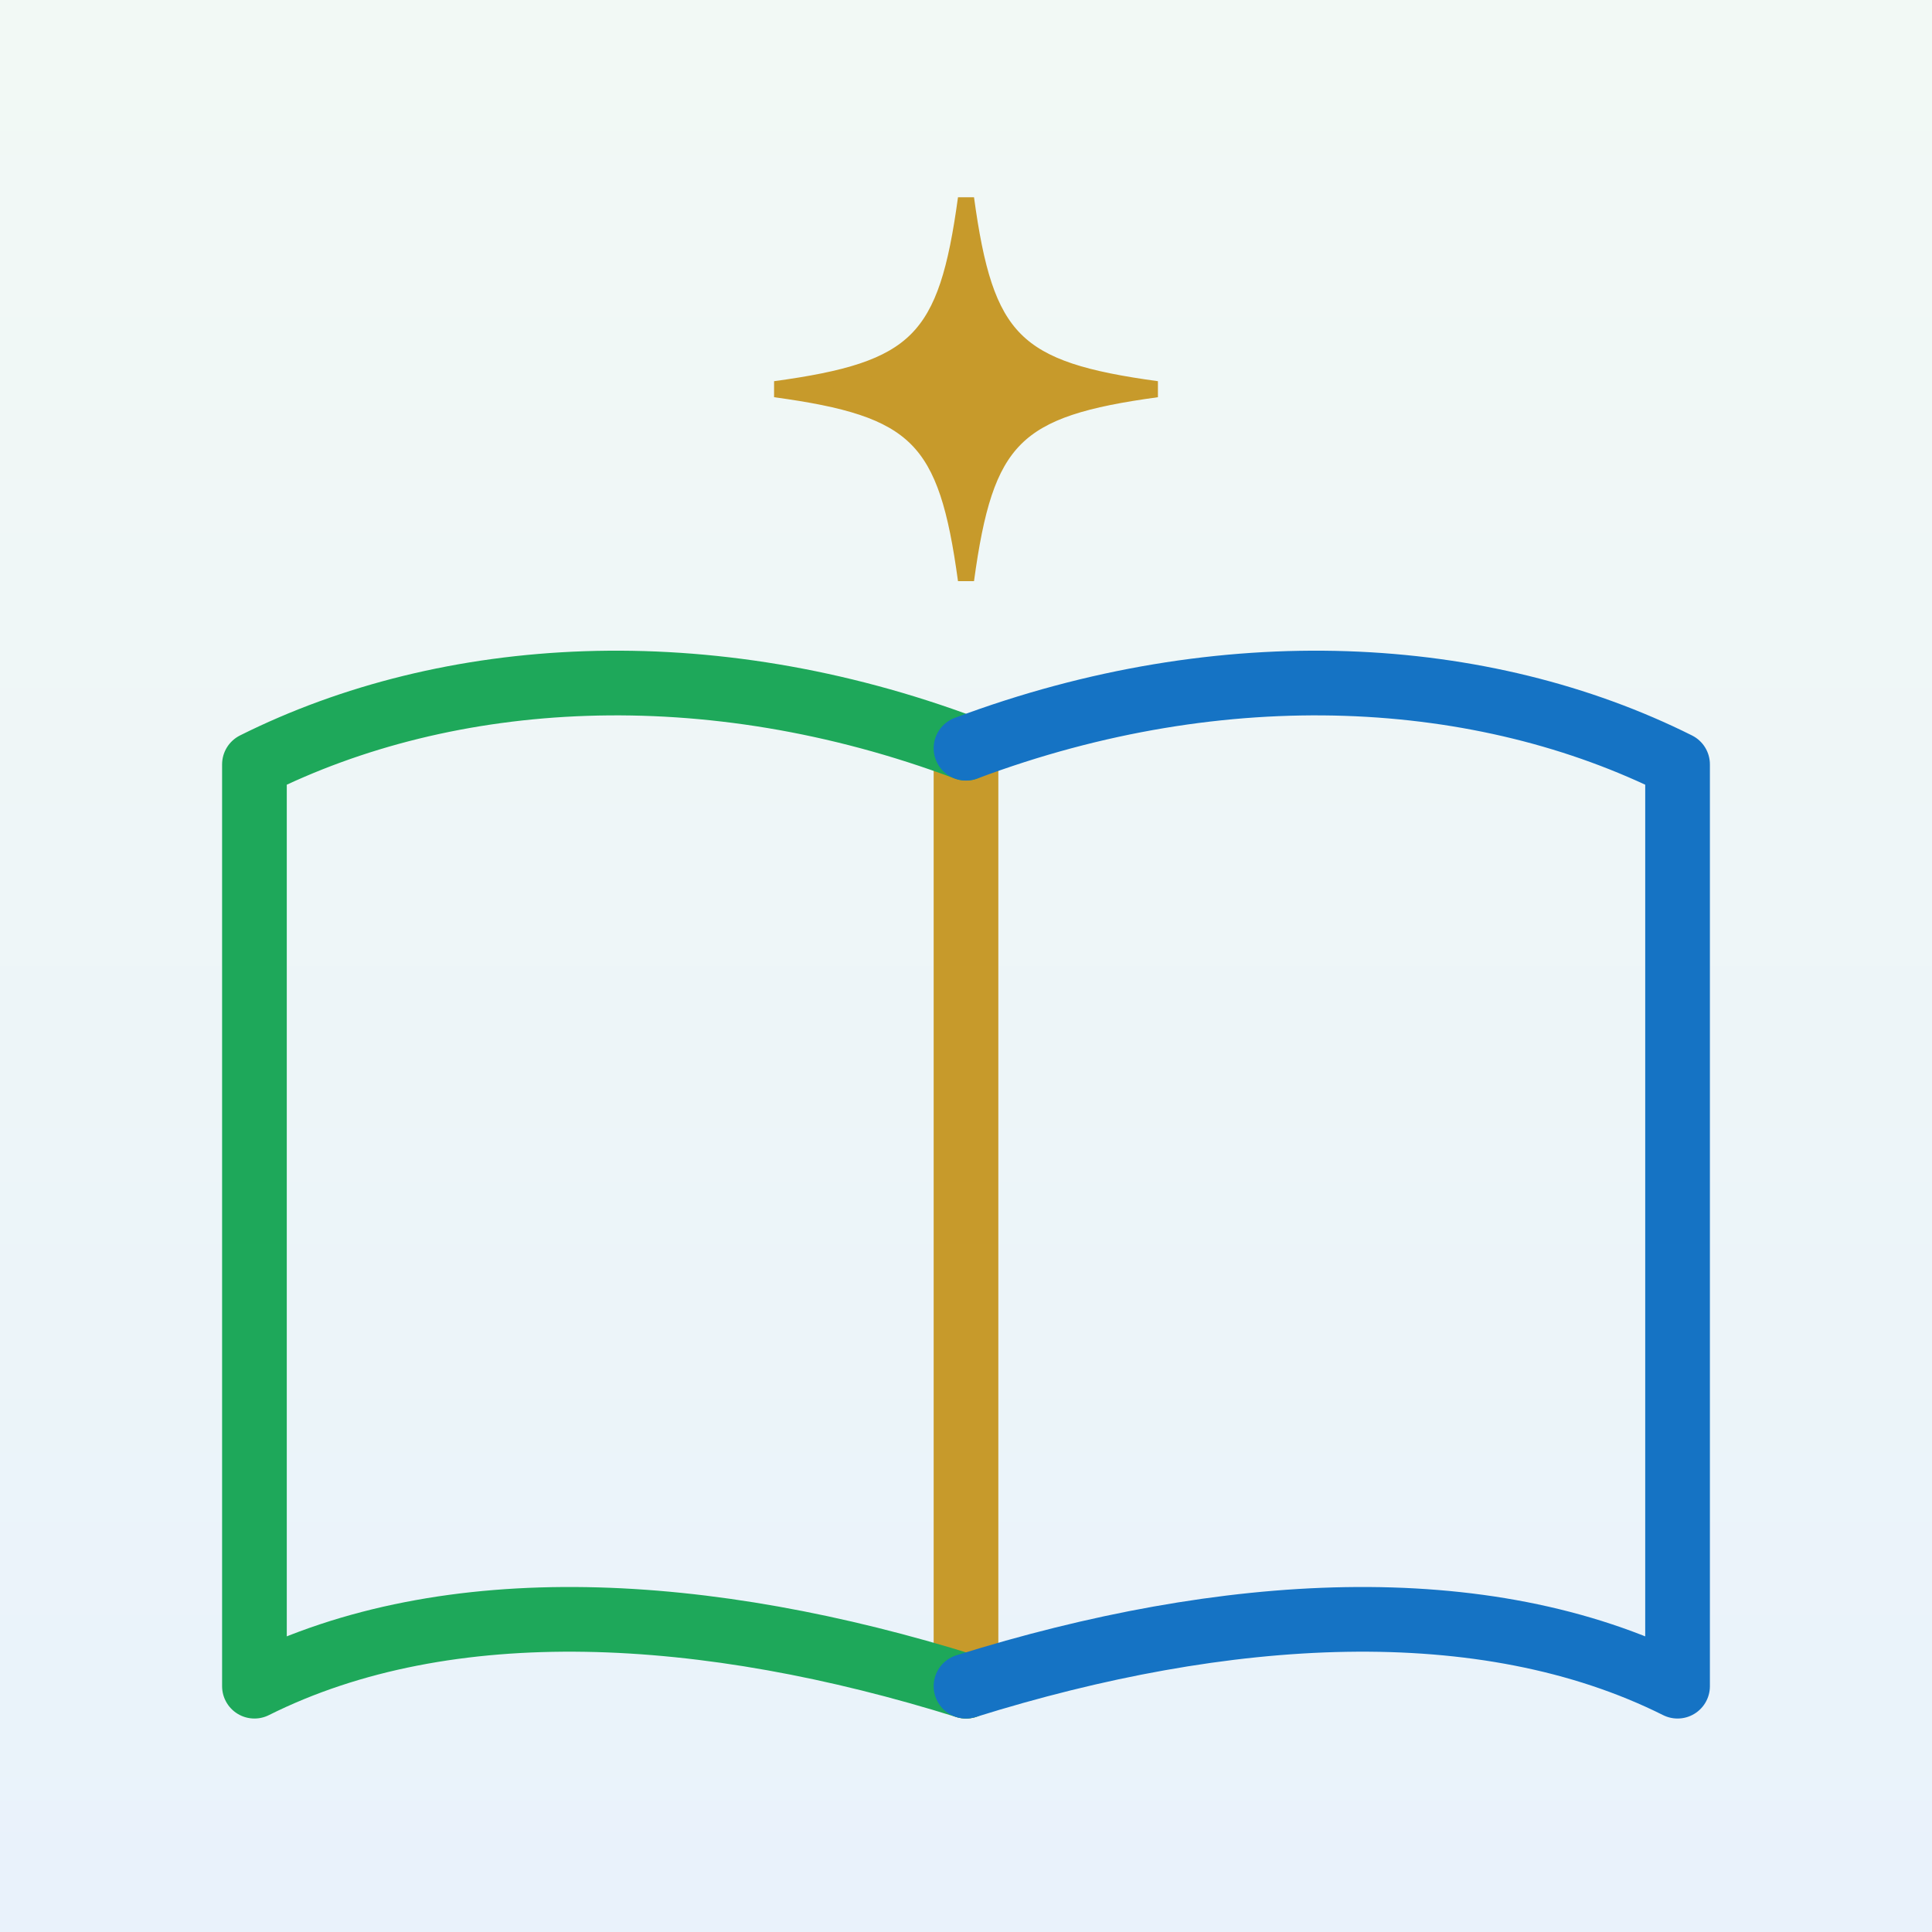
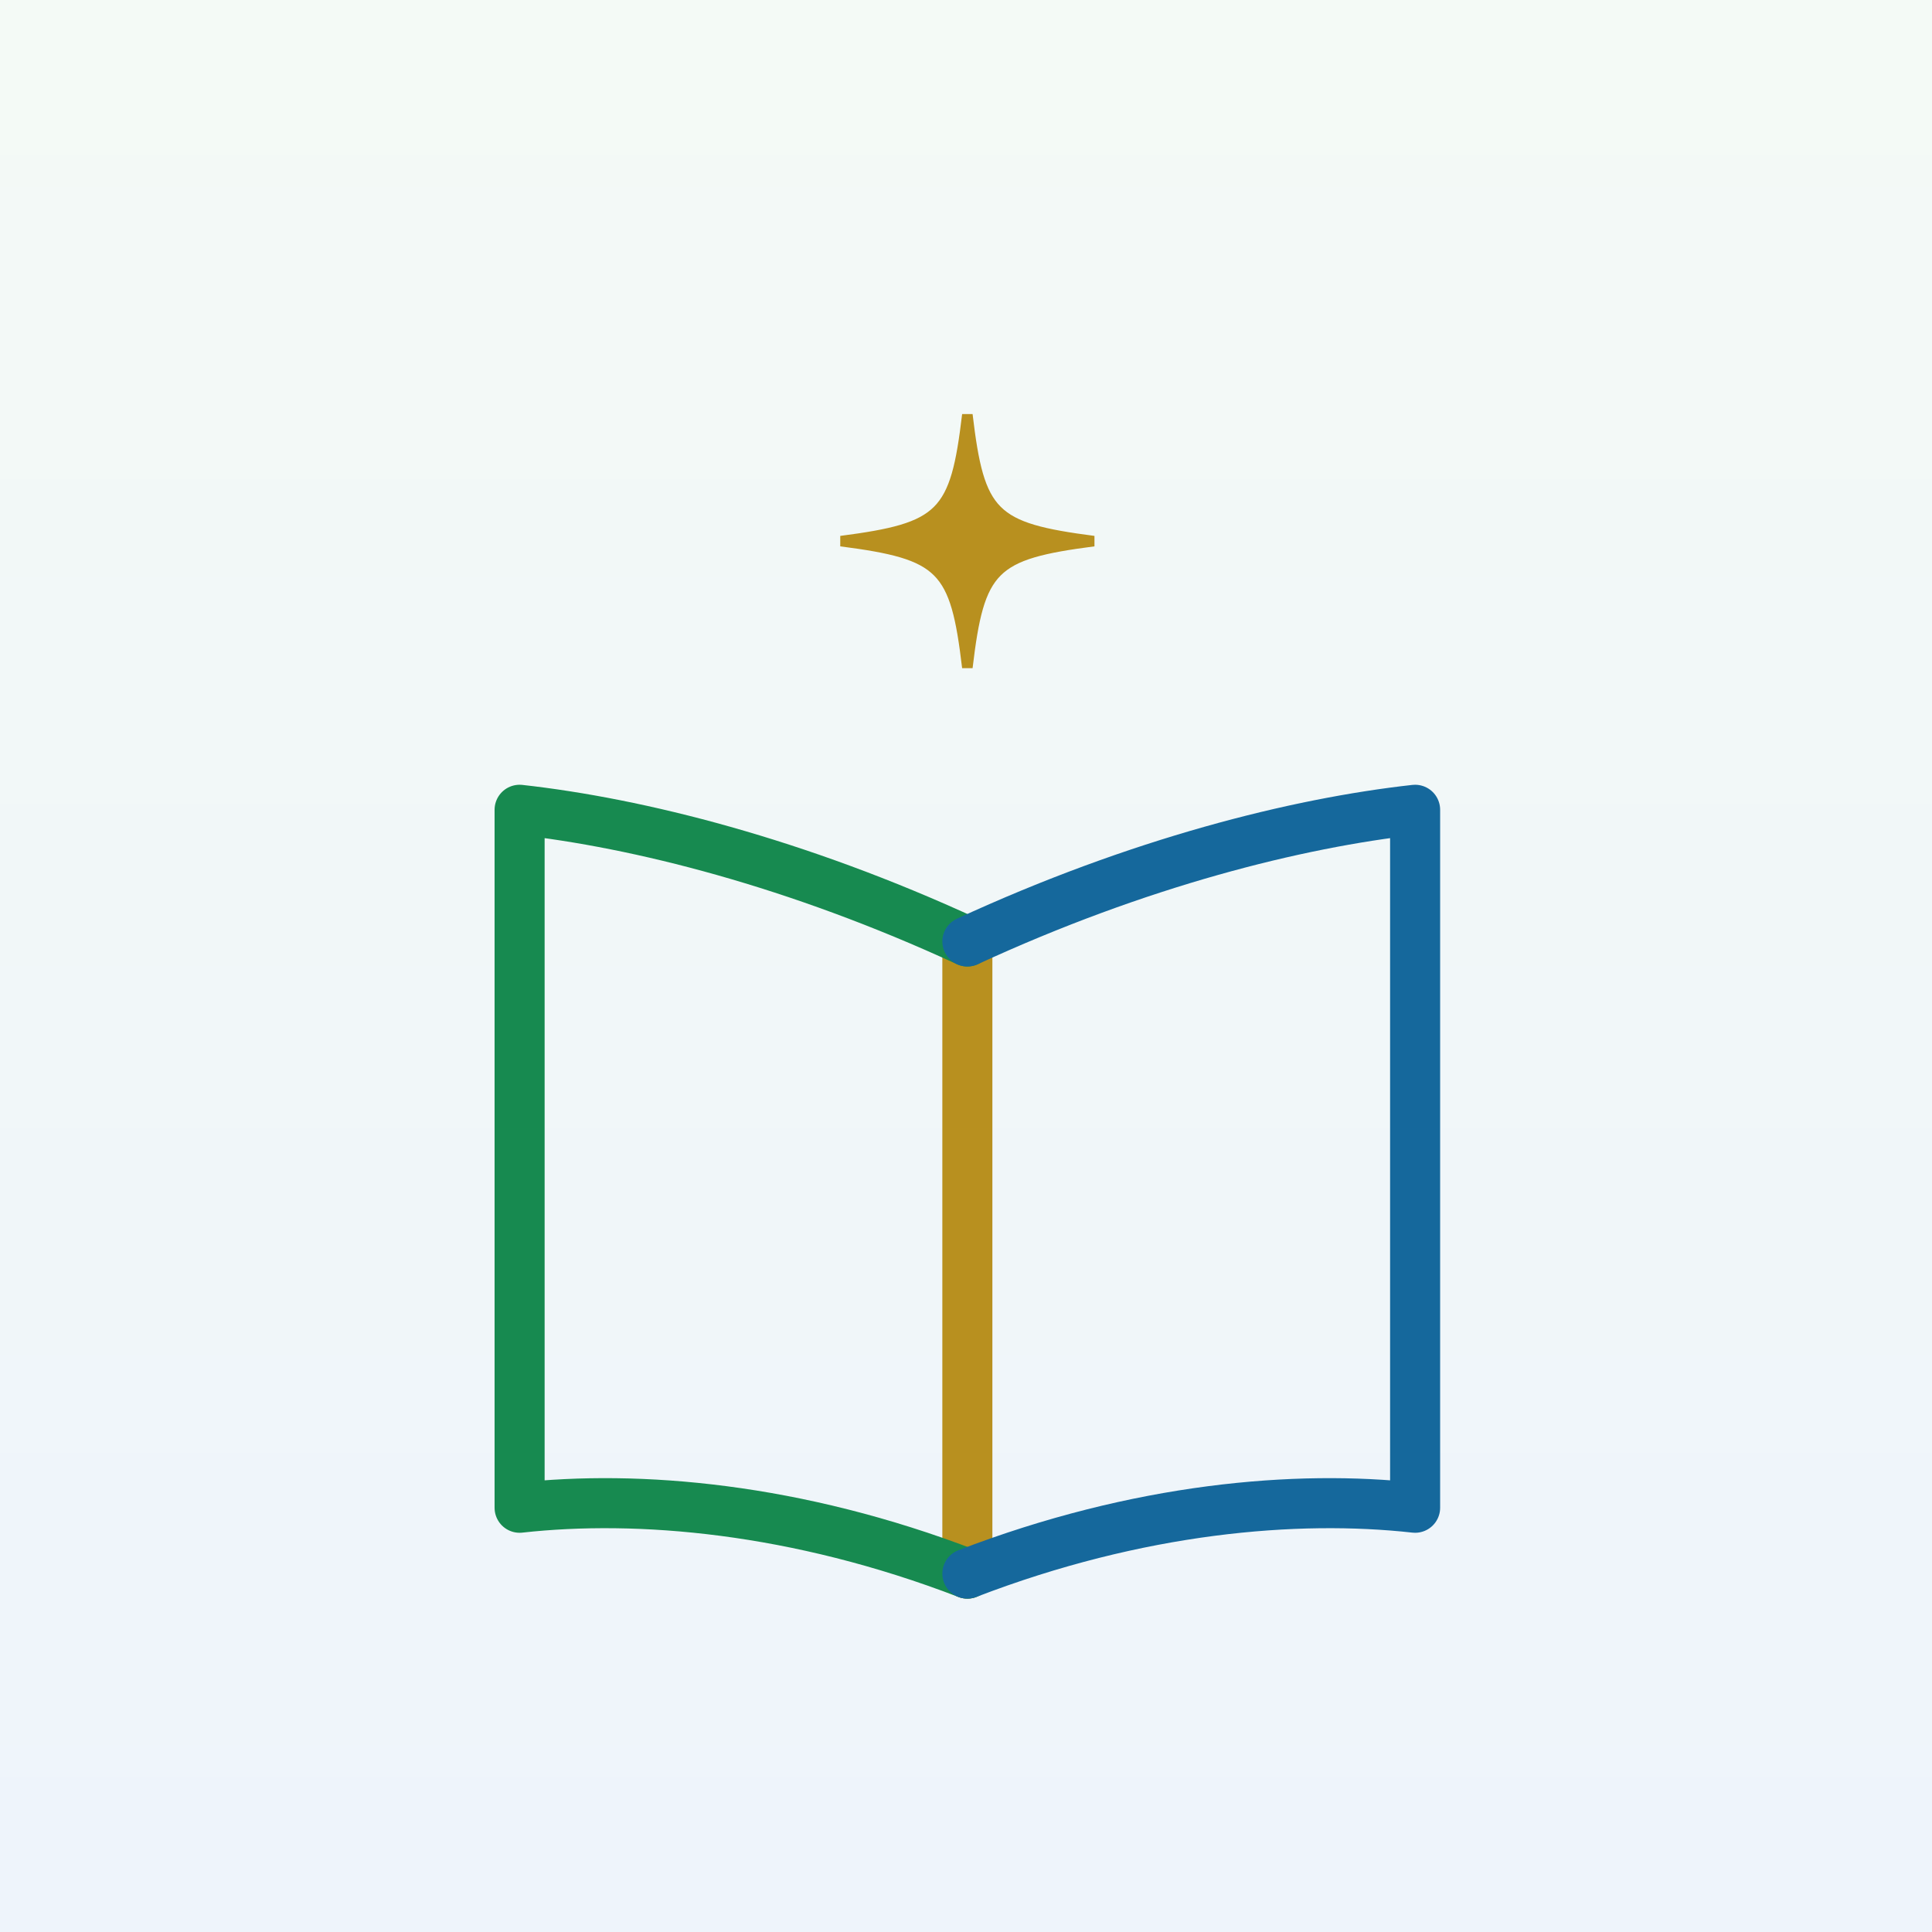
<svg xmlns="http://www.w3.org/2000/svg" width="512" height="512" viewBox="0 0 512 512">
  <defs>
    <linearGradient id="bg" x1="0" y1="0" x2="0" y2="1">
-       <stop offset="0" stop-color="#f2f9f5" />
-       <stop offset="1" stop-color="#e9f2fb" />
+       <stop offset="0" stop-color="#f4faf6" />
+       <stop offset="1" stop-color="#eef4fb" />
    </linearGradient>
  </defs>
  <rect width="512" height="512" fill="url(#bg)" />
-   <svg x="46" y="44" width="420" height="420" viewBox="8 2 48 49">
-     <path d="M32 3c.6 4.4 1.5 5.3 5.9 5.9-4.4.6-5.3 1.5-5.9 5.9-.6-4.4-1.5-5.3-5.9-5.9 4.4-.6 5.3-1.5 5.9-5.9z" fill="#c79a2b" stroke="#c79a2b" stroke-width="0.5" />
-     <path d="M32 20V49" fill="none" stroke="#c79a2b" stroke-width="2" stroke-linecap="round" />
-     <path d="M32 20C24 17 16 17.5 10 20.5V49C16 46 24 46.5 32 49" fill="none" stroke="#1ea85a" stroke-width="2" stroke-linecap="round" stroke-linejoin="round" />
-     <path d="M32 20C40 17 48 17.5 54 20.5V49C48 46 40 46.5 32 49" fill="none" stroke="#1573c4" stroke-width="2" stroke-linecap="round" stroke-linejoin="round" />
-   </svg>
+   <g transform="translate(33,75) scale(6.98)">
+     <path d="M32 5c.45 3.8.95 4.3 4.8 4.8-3.85.5-4.35 1-4.8 4.8-.45-3.8-.95-4.3-4.8-4.8 3.85-.5 4.35-1 4.8-4.8z" fill="#b8901f" stroke="#b8901f" stroke-width="0.4" />
+     <path d="M32 25V49" fill="none" stroke="#b8901f" stroke-width="1.9" stroke-linecap="round" />
+     <path d="M32 25C25.5 22 19.5 20.5 15 20V46.5C19.5 46 25.5 46.5 32 49" fill="none" stroke="#178a50" stroke-width="1.9" stroke-linecap="round" stroke-linejoin="round" />
+     <path d="M32 25C38.5 22 44.5 20.5 49 20V46.5C44.5 46 38.5 46.5 32 49" fill="none" stroke="#15689c" stroke-width="1.9" stroke-linecap="round" stroke-linejoin="round" />
+   </g>
</svg>
